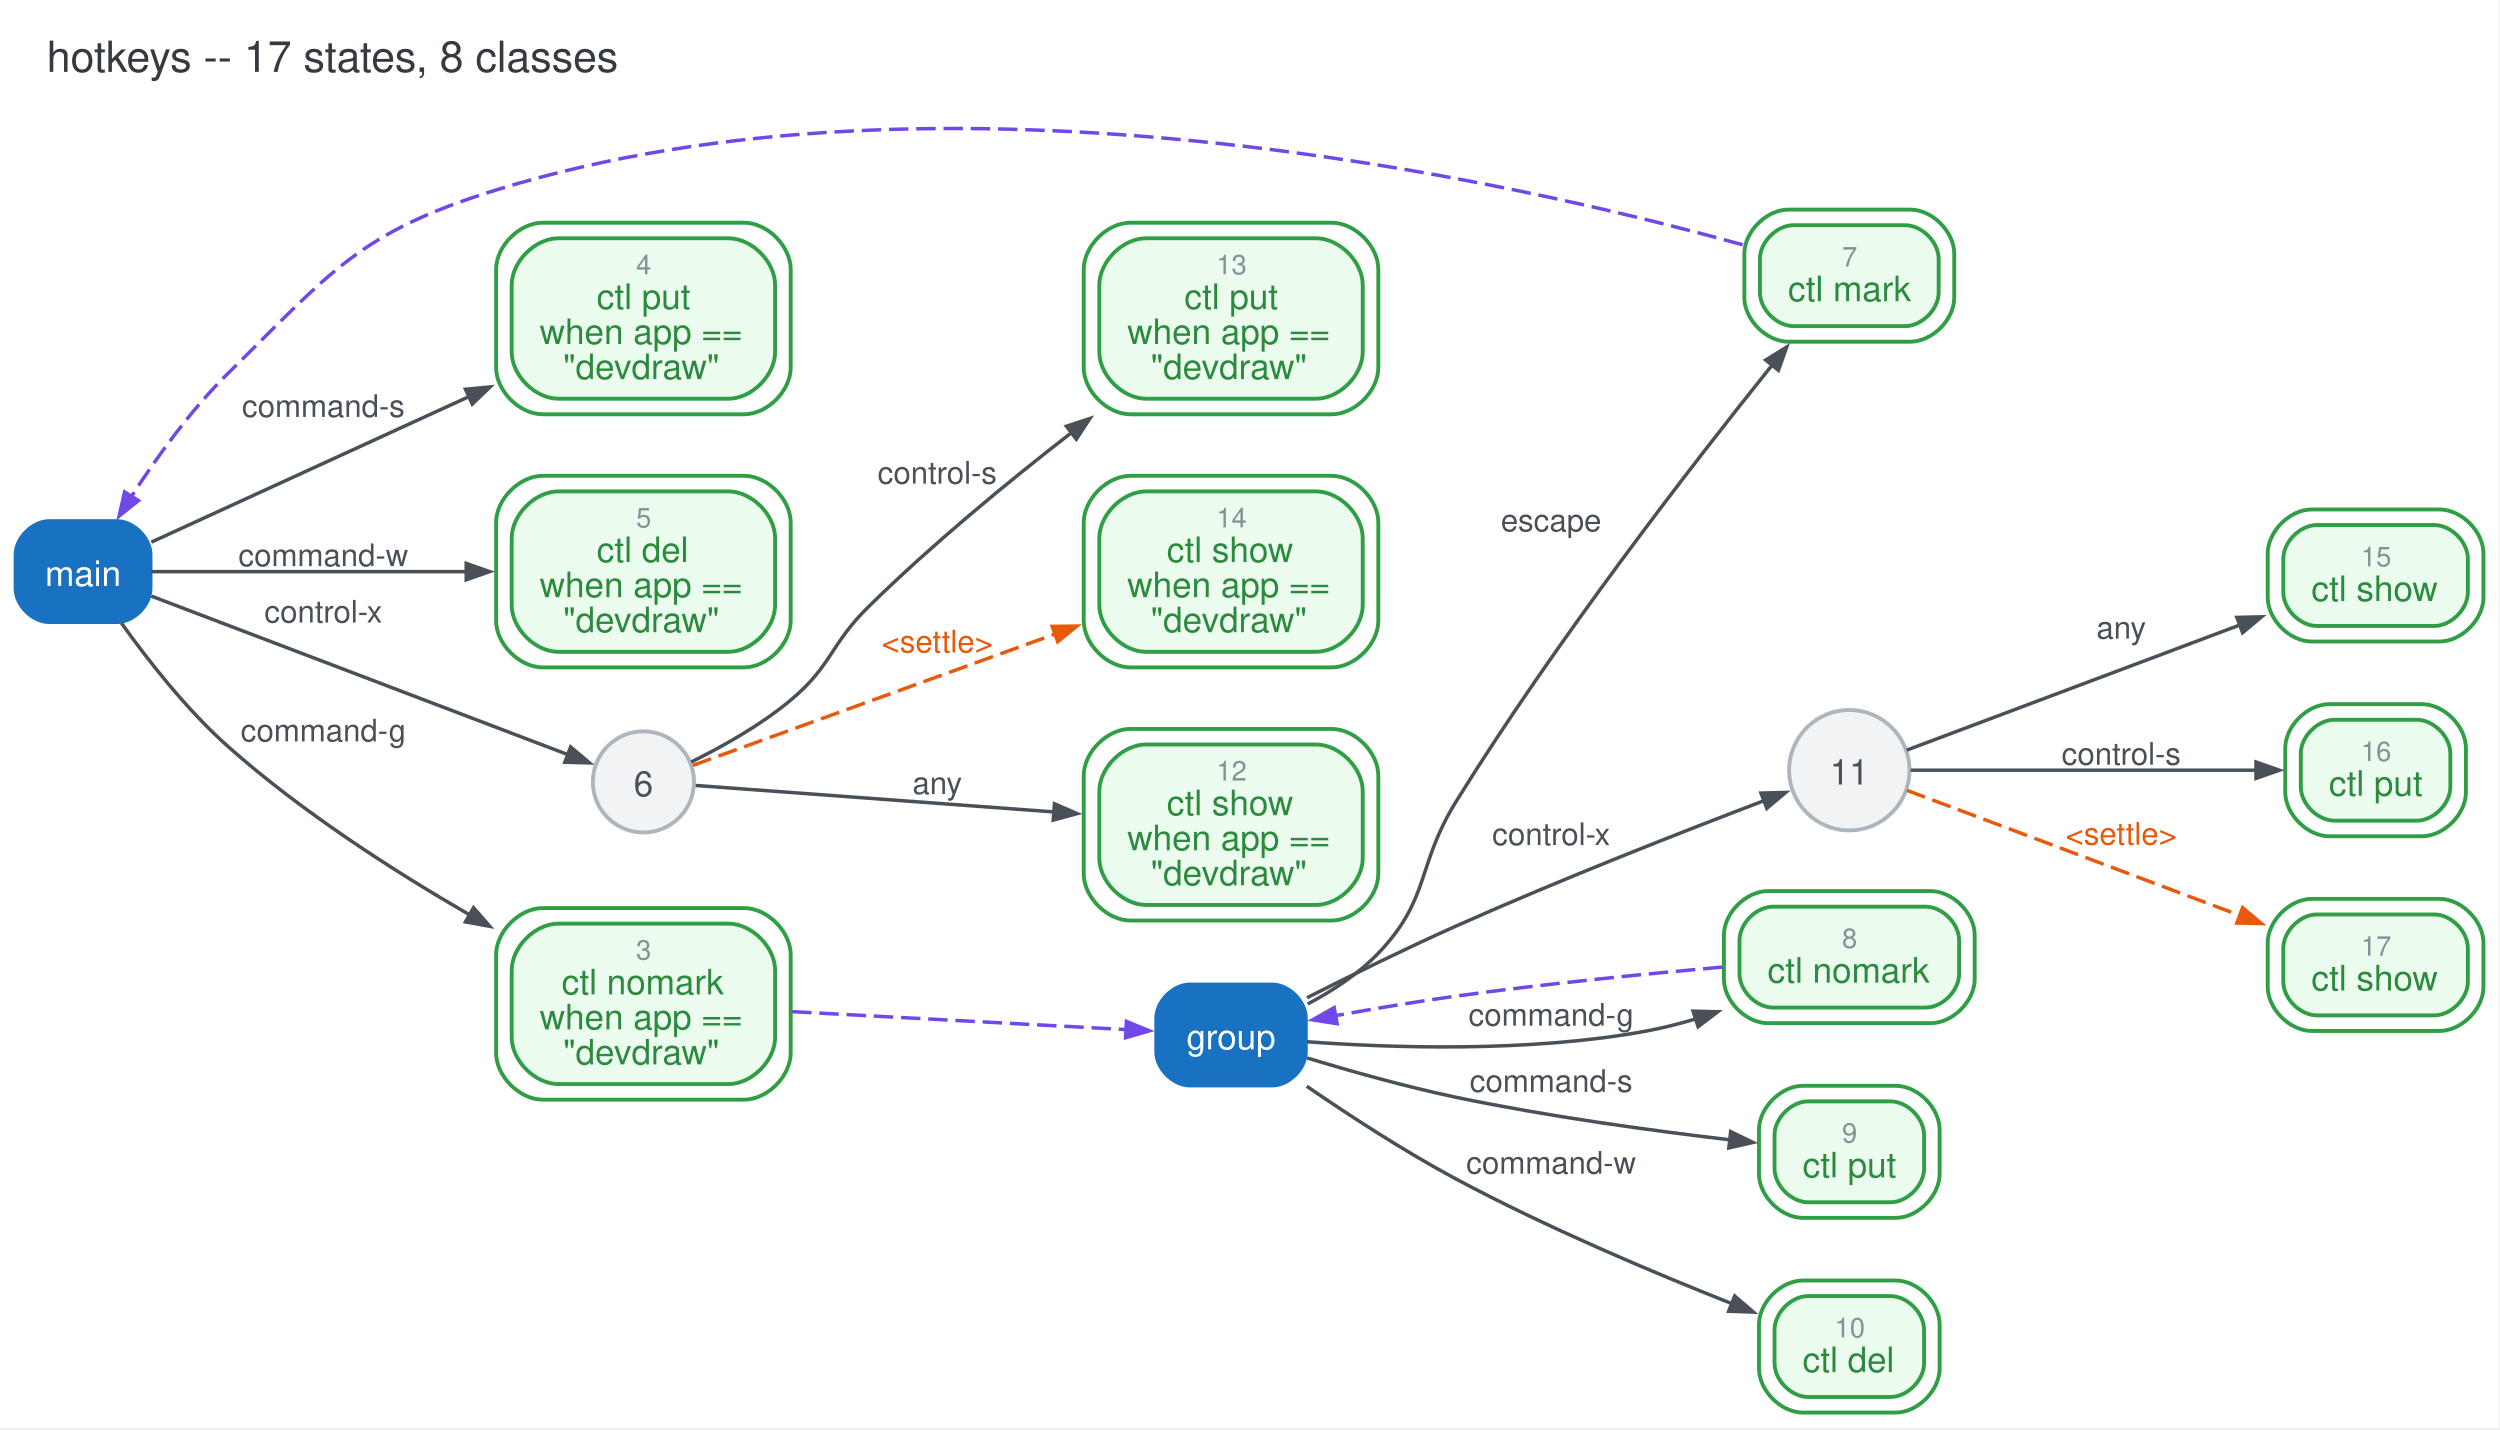
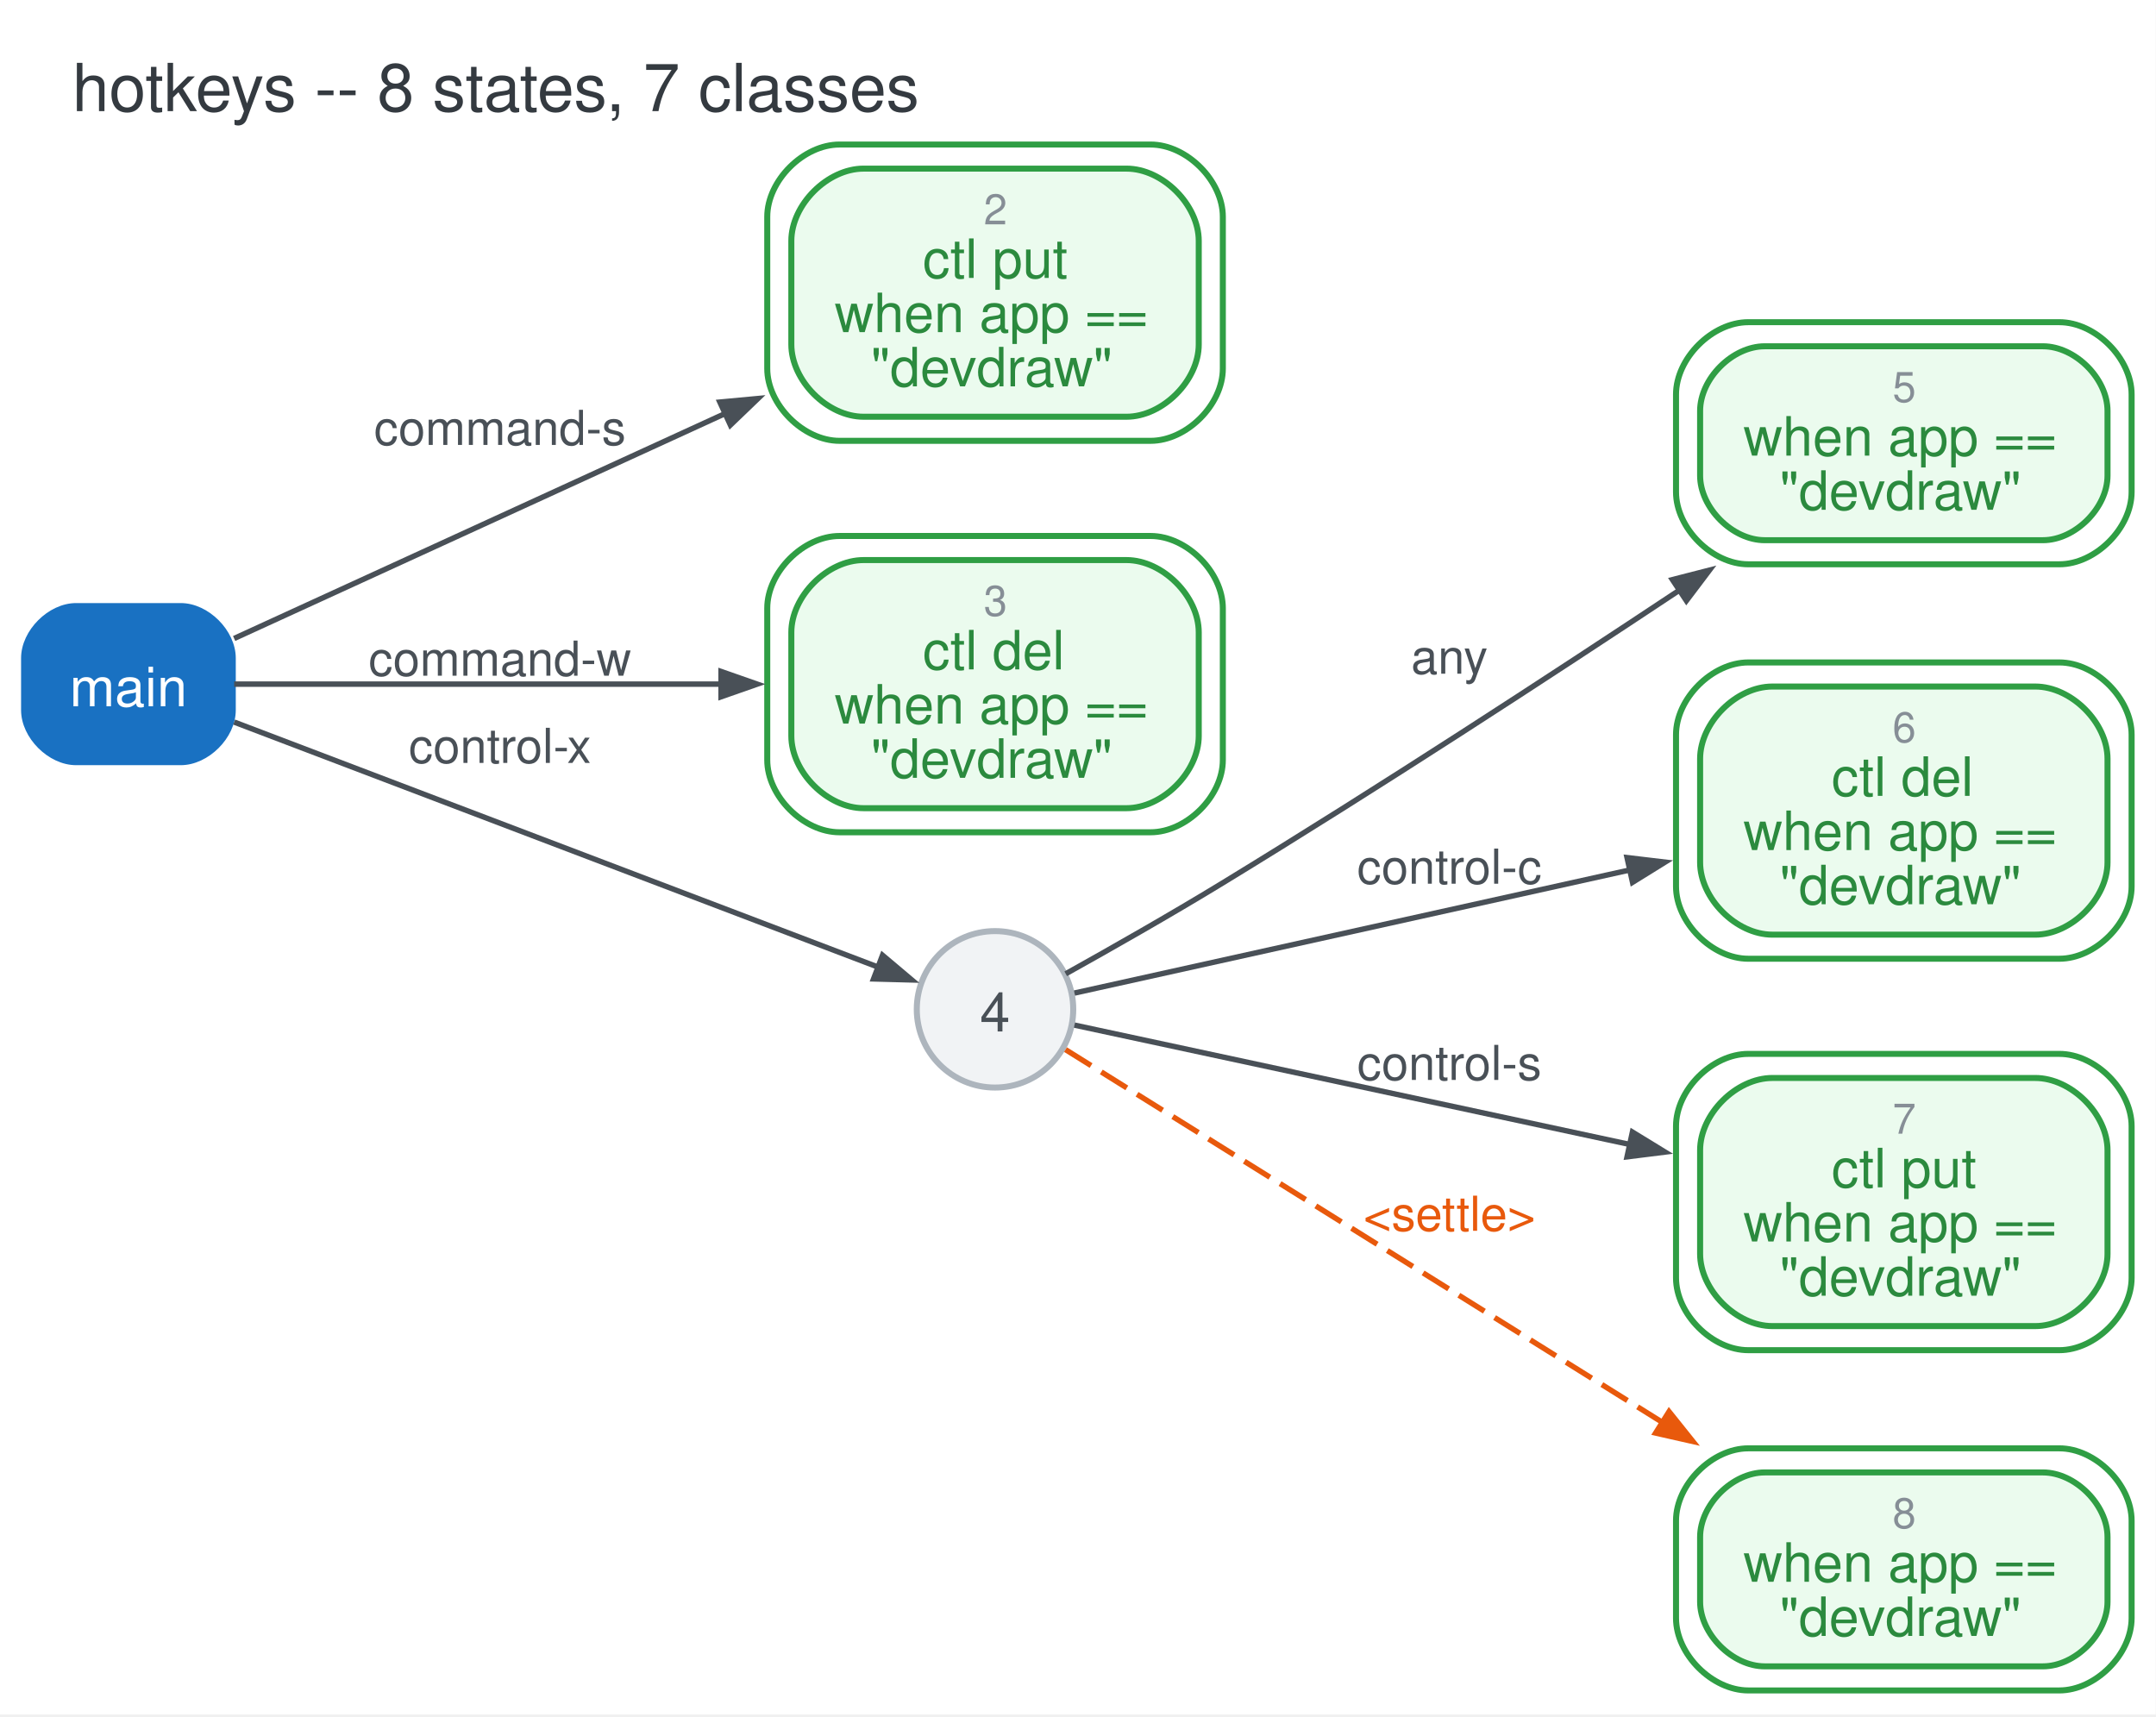
- <svg xmlns="http://www.w3.org/2000/svg" width="642pt" height="367pt" viewBox="0.00 0.00 642.00 367.00">
-   <g id="graph0" class="graph" transform="scale(1 1) rotate(0) translate(4 362.75)">
-     <polygon fill="white" stroke="none" points="-4,4 -4,-362.75 637.75,-362.75 637.75,4 -4,4" />
-     <text xml:space="preserve" text-anchor="start" x="8" y="-344.3" font-family="Helvetica,sans-Serif" font-size="11.00" fill="#343a40">hotkeys -- 17 states, 8 classes</text>
+ <svg xmlns="http://www.w3.org/2000/svg" width="358pt" height="285pt" viewBox="0.00 0.00 358.00 285.00">
+   <g id="graph0" class="graph" transform="scale(1 1) rotate(0) translate(4 280.7)">
+     <polygon fill="white" stroke="none" points="-4,4 -4,-280.7 353.95,-280.7 353.95,4 -4,4" />
+     <text xml:space="preserve" text-anchor="start" x="8" y="-262.25" font-family="Helvetica,sans-Serif" font-size="11.00" fill="#343a40">hotkeys -- 8 states, 7 classes</text>
    <g id="node1" class="node start">
-       <path fill="#1971c2" stroke="#1971c2" d="M26.01,-228.92C26.01,-228.92 8.64,-228.92 8.64,-228.92 4.32,-228.92 0,-224.6 0,-220.28 0,-220.28 0,-211.64 0,-211.64 0,-207.32 4.32,-203 8.64,-203 8.64,-203 26.01,-203 26.01,-203 30.33,-203 34.65,-207.32 34.65,-211.64 34.65,-211.64 34.65,-220.28 34.65,-220.28 34.65,-224.6 30.33,-228.92 26.01,-228.92" />
-       <text xml:space="preserve" text-anchor="middle" x="17.33" y="-212.28" font-family="Helvetica,sans-Serif" font-size="9.00" fill="white">main</text>
+       <path fill="#1971c2" stroke="#1971c2" d="M26.01,-180.06C26.01,-180.06 8.64,-180.06 8.64,-180.06 4.32,-180.06 0,-175.74 0,-171.42 0,-171.42 0,-162.78 0,-162.78 0,-158.46 4.32,-154.14 8.64,-154.14 8.64,-154.14 26.01,-154.14 26.01,-154.14 30.33,-154.14 34.65,-158.46 34.65,-162.78 34.65,-162.78 34.65,-171.42 34.65,-171.42 34.65,-175.74 30.33,-180.06 26.01,-180.06" />
+       <text xml:space="preserve" text-anchor="middle" x="17.32" y="-163.42" font-family="Helvetica,sans-Serif" font-size="9.00" fill="white">main</text>
+     </g>
+     <g id="node2" class="node">
+       <path fill="#ebfbee" stroke="#2f9e44" d="M183.05,-252.7C183.05,-252.7 139.4,-252.7 139.4,-252.7 133.4,-252.7 127.4,-246.7 127.4,-240.7 127.4,-240.7 127.4,-223.5 127.4,-223.5 127.4,-217.5 133.4,-211.5 139.4,-211.5 139.4,-211.5 183.05,-211.5 183.05,-211.5 189.05,-211.5 195.05,-217.5 195.05,-223.5 195.05,-223.5 195.05,-240.7 195.05,-240.7 195.05,-246.7 189.05,-252.7 183.05,-252.7" />
+       <path fill="none" stroke="#2f9e44" d="M187.05,-256.7C187.05,-256.7 135.4,-256.7 135.4,-256.7 129.4,-256.7 123.4,-250.7 123.4,-244.7 123.4,-244.7 123.4,-219.5 123.4,-219.5 123.4,-213.5 129.4,-207.5 135.4,-207.5 135.4,-207.5 187.05,-207.5 187.05,-207.5 193.05,-207.5 199.05,-213.5 199.05,-219.5 199.05,-219.5 199.05,-244.7 199.05,-244.7 199.05,-250.7 193.05,-256.7 187.05,-256.7" />
+       <text xml:space="preserve" text-anchor="start" x="159.35" y="-243.45" font-family="Helvetica,sans-Serif" font-size="7.00" fill="#868e96">2</text>
+       <text xml:space="preserve" text-anchor="start" x="149.22" y="-234.55" font-family="Helvetica,sans-Serif" font-size="9.00" fill="#2b8a3e">ctl put</text>
+       <text xml:space="preserve" text-anchor="start" x="134.6" y="-225.55" font-family="Helvetica,sans-Serif" font-size="9.00" fill="#2b8a3e">when app ==</text>
+       <text xml:space="preserve" text-anchor="start" x="140.6" y="-216.55" font-family="Helvetica,sans-Serif" font-size="9.00" fill="#2b8a3e">"devdraw"</text>
+     </g>
+     <g id="edge1" class="edge">
+       <path fill="none" stroke="#495057" stroke-width="0.9" d="M34.88,-174.68C54.78,-183.8 88.94,-199.45 116.58,-212.11" />
+       <polygon fill="#495057" stroke="#495057" stroke-width="0.9" points="115.53,-213.93 121.86,-214.52 117.28,-210.12 115.53,-213.93" />
+       <text xml:space="preserve" text-anchor="middle" x="79.02" y="-206.82" font-family="Helvetica,sans-Serif" font-size="8.00" fill="#495057"> command-s </text>
    </g>
    <g id="node3" class="node">
-       <path fill="#ebfbee" stroke="#2f9e44" d="M183.05,-125.56C183.05,-125.56 139.4,-125.56 139.4,-125.56 133.4,-125.56 127.4,-119.56 127.4,-113.56 127.4,-113.56 127.4,-96.36 127.4,-96.36 127.4,-90.36 133.4,-84.36 139.4,-84.36 139.4,-84.36 183.05,-84.36 183.05,-84.36 189.05,-84.36 195.05,-90.36 195.05,-96.36 195.05,-96.36 195.05,-113.56 195.05,-113.56 195.05,-119.56 189.05,-125.56 183.05,-125.56" />
-       <path fill="none" stroke="#2f9e44" d="M187.05,-129.56C187.05,-129.56 135.4,-129.56 135.4,-129.56 129.4,-129.56 123.4,-123.56 123.4,-117.56 123.4,-117.56 123.4,-92.36 123.4,-92.36 123.4,-86.36 129.4,-80.36 135.4,-80.36 135.4,-80.36 187.05,-80.36 187.05,-80.36 193.05,-80.36 199.05,-86.36 199.05,-92.36 199.05,-92.36 199.05,-117.56 199.05,-117.56 199.05,-123.56 193.05,-129.56 187.05,-129.56" />
-       <text xml:space="preserve" text-anchor="start" x="159.35" y="-116.31" font-family="Helvetica,sans-Serif" font-size="7.00" fill="#868e96">3</text>
-       <text xml:space="preserve" text-anchor="start" x="140.23" y="-107.41" font-family="Helvetica,sans-Serif" font-size="9.00" fill="#2b8a3e">ctl nomark</text>
-       <text xml:space="preserve" text-anchor="start" x="134.6" y="-98.41" font-family="Helvetica,sans-Serif" font-size="9.00" fill="#2b8a3e">when app ==</text>
-       <text xml:space="preserve" text-anchor="start" x="140.6" y="-89.41" font-family="Helvetica,sans-Serif" font-size="9.00" fill="#2b8a3e">"devdraw"</text>
+       <path fill="#ebfbee" stroke="#2f9e44" d="M183.05,-187.7C183.05,-187.7 139.4,-187.7 139.4,-187.7 133.4,-187.7 127.4,-181.7 127.4,-175.7 127.4,-175.7 127.4,-158.5 127.4,-158.5 127.4,-152.5 133.4,-146.5 139.4,-146.5 139.4,-146.5 183.05,-146.5 183.05,-146.5 189.05,-146.5 195.05,-152.5 195.05,-158.5 195.05,-158.5 195.05,-175.7 195.05,-175.7 195.05,-181.7 189.05,-187.7 183.05,-187.7" />
+       <path fill="none" stroke="#2f9e44" d="M187.05,-191.7C187.05,-191.7 135.4,-191.7 135.4,-191.7 129.4,-191.7 123.4,-185.7 123.4,-179.7 123.4,-179.7 123.4,-154.5 123.4,-154.5 123.4,-148.5 129.4,-142.5 135.4,-142.5 135.4,-142.5 187.05,-142.5 187.05,-142.5 193.05,-142.5 199.05,-148.5 199.05,-154.5 199.05,-154.5 199.05,-179.7 199.05,-179.7 199.05,-185.7 193.05,-191.7 187.05,-191.7" />
+       <text xml:space="preserve" text-anchor="start" x="159.35" y="-178.45" font-family="Helvetica,sans-Serif" font-size="7.00" fill="#868e96">3</text>
+       <text xml:space="preserve" text-anchor="start" x="149.22" y="-169.55" font-family="Helvetica,sans-Serif" font-size="9.00" fill="#2b8a3e">ctl del</text>
+       <text xml:space="preserve" text-anchor="start" x="134.6" y="-160.55" font-family="Helvetica,sans-Serif" font-size="9.00" fill="#2b8a3e">when app ==</text>
+       <text xml:space="preserve" text-anchor="start" x="140.6" y="-151.55" font-family="Helvetica,sans-Serif" font-size="9.00" fill="#2b8a3e">"devdraw"</text>
    </g>
-     <g id="edge1" class="edge">
-       <path fill="none" stroke="#495057" stroke-width="0.9" d="M27.17,-202.76C33.97,-193.23 43.98,-180.42 54.65,-170.96 73.33,-154.4 96.65,-139.35 116.61,-127.81" />
-       <polygon fill="#495057" stroke="#495057" stroke-width="0.9" points="117.61,-129.66 121.78,-124.87 115.53,-126.01 117.61,-129.66" />
-       <text xml:space="preserve" text-anchor="middle" x="79.03" y="-172.36" font-family="Helvetica,sans-Serif" font-size="8.00" fill="#495057"> command-g </text>
+     <g id="edge2" class="edge">
+       <path fill="none" stroke="#495057" stroke-width="0.9" d="M34.88,-167.1C54.61,-167.1 88.37,-167.1 115.88,-167.1" />
+       <polygon fill="#495057" stroke="#495057" stroke-width="0.9" points="115.73,-169.2 121.73,-167.1 115.73,-165 115.73,-169.2" />
+       <text xml:space="preserve" text-anchor="middle" x="79.02" y="-168.5" font-family="Helvetica,sans-Serif" font-size="8.00" fill="#495057"> command-w </text>
    </g>
    <g id="node4" class="node">
-       <path fill="#ebfbee" stroke="#2f9e44" d="M183.05,-301.56C183.05,-301.56 139.4,-301.56 139.4,-301.56 133.4,-301.56 127.4,-295.56 127.4,-289.56 127.4,-289.56 127.4,-272.36 127.4,-272.36 127.4,-266.36 133.4,-260.36 139.4,-260.36 139.4,-260.36 183.05,-260.36 183.05,-260.36 189.05,-260.36 195.05,-266.36 195.05,-272.36 195.05,-272.36 195.05,-289.56 195.05,-289.56 195.05,-295.56 189.05,-301.56 183.05,-301.56" />
-       <path fill="none" stroke="#2f9e44" d="M187.05,-305.56C187.05,-305.56 135.4,-305.56 135.4,-305.56 129.4,-305.56 123.4,-299.56 123.4,-293.56 123.4,-293.56 123.4,-268.36 123.4,-268.36 123.4,-262.36 129.4,-256.36 135.4,-256.36 135.4,-256.36 187.05,-256.36 187.05,-256.36 193.05,-256.36 199.05,-262.36 199.05,-268.36 199.05,-268.36 199.05,-293.56 199.05,-293.56 199.05,-299.56 193.05,-305.56 187.05,-305.56" />
-       <text xml:space="preserve" text-anchor="start" x="159.35" y="-292.31" font-family="Helvetica,sans-Serif" font-size="7.00" fill="#868e96">4</text>
-       <text xml:space="preserve" text-anchor="start" x="149.23" y="-283.41" font-family="Helvetica,sans-Serif" font-size="9.00" fill="#2b8a3e">ctl put</text>
-       <text xml:space="preserve" text-anchor="start" x="134.6" y="-274.41" font-family="Helvetica,sans-Serif" font-size="9.00" fill="#2b8a3e">when app ==</text>
-       <text xml:space="preserve" text-anchor="start" x="140.6" y="-265.41" font-family="Helvetica,sans-Serif" font-size="9.00" fill="#2b8a3e">"devdraw"</text>
+       <ellipse fill="#f1f3f5" stroke="#adb5bd" cx="161.22" cy="-113.1" rx="12.99" ry="12.99" />
+       <text xml:space="preserve" text-anchor="middle" x="161.22" y="-109.42" font-family="Helvetica,sans-Serif" font-size="9.00" fill="#495057">4</text>
    </g>
-     <g id="edge2" class="edge">
-       <path fill="none" stroke="#495057" stroke-width="0.9" d="M34.88,-223.54C54.78,-232.66 88.94,-248.31 116.58,-260.97" />
-       <polygon fill="#495057" stroke="#495057" stroke-width="0.9" points="115.53,-262.79 121.86,-263.38 117.28,-258.98 115.53,-262.79" />
-       <text xml:space="preserve" text-anchor="middle" x="79.03" y="-255.68" font-family="Helvetica,sans-Serif" font-size="8.00" fill="#495057"> command-s </text>
+     <g id="edge3" class="edge">
+       <path fill="none" stroke="#495057" stroke-width="0.9" d="M34.88,-160.8C61.59,-150.64 114.01,-130.69 141.84,-120.1" />
+       <polygon fill="#495057" stroke="#495057" stroke-width="0.9" points="142.54,-122.08 147.4,-117.98 141.05,-118.15 142.54,-122.08" />
+       <text xml:space="preserve" text-anchor="middle" x="79.02" y="-154.02" font-family="Helvetica,sans-Serif" font-size="8.00" fill="#495057"> control-x </text>
    </g>
    <g id="node5" class="node">
-       <path fill="#ebfbee" stroke="#2f9e44" d="M183.05,-236.56C183.05,-236.56 139.4,-236.56 139.4,-236.56 133.4,-236.56 127.4,-230.56 127.4,-224.56 127.4,-224.56 127.4,-207.36 127.4,-207.36 127.4,-201.36 133.4,-195.36 139.4,-195.36 139.4,-195.36 183.05,-195.36 183.05,-195.36 189.05,-195.36 195.05,-201.36 195.05,-207.36 195.05,-207.36 195.05,-224.56 195.05,-224.56 195.05,-230.56 189.05,-236.56 183.05,-236.56" />
-       <path fill="none" stroke="#2f9e44" d="M187.05,-240.56C187.05,-240.56 135.4,-240.56 135.4,-240.56 129.4,-240.56 123.4,-234.56 123.4,-228.56 123.4,-228.56 123.4,-203.36 123.4,-203.36 123.4,-197.36 129.4,-191.36 135.4,-191.36 135.4,-191.36 187.05,-191.36 187.05,-191.36 193.05,-191.36 199.05,-197.36 199.05,-203.36 199.05,-203.36 199.05,-228.56 199.05,-228.56 199.05,-234.56 193.05,-240.56 187.05,-240.56" />
-       <text xml:space="preserve" text-anchor="start" x="159.35" y="-227.31" font-family="Helvetica,sans-Serif" font-size="7.00" fill="#868e96">5</text>
-       <text xml:space="preserve" text-anchor="start" x="149.23" y="-218.41" font-family="Helvetica,sans-Serif" font-size="9.00" fill="#2b8a3e">ctl del</text>
-       <text xml:space="preserve" text-anchor="start" x="134.6" y="-209.41" font-family="Helvetica,sans-Serif" font-size="9.00" fill="#2b8a3e">when app ==</text>
-       <text xml:space="preserve" text-anchor="start" x="140.6" y="-200.41" font-family="Helvetica,sans-Serif" font-size="9.00" fill="#2b8a3e">"devdraw"</text>
+       <path fill="#ebfbee" stroke="#2f9e44" d="M335.22,-223.2C335.22,-223.2 289.03,-223.2 289.03,-223.2 283.67,-223.2 278.3,-217.83 278.3,-212.47 278.3,-212.47 278.3,-201.73 278.3,-201.73 278.3,-196.37 283.67,-191 289.03,-191 289.03,-191 335.22,-191 335.22,-191 340.58,-191 345.95,-196.37 345.95,-201.73 345.95,-201.73 345.95,-212.47 345.95,-212.47 345.95,-217.83 340.58,-223.2 335.22,-223.2" />
+       <path fill="none" stroke="#2f9e44" d="M337.95,-227.2C337.95,-227.2 286.3,-227.2 286.3,-227.2 280.3,-227.2 274.3,-221.2 274.3,-215.2 274.3,-215.2 274.3,-199 274.3,-199 274.3,-193 280.3,-187 286.3,-187 286.3,-187 337.95,-187 337.95,-187 343.95,-187 349.95,-193 349.95,-199 349.95,-199 349.95,-215.2 349.95,-215.2 349.95,-221.2 343.95,-227.2 337.95,-227.2" />
+       <text xml:space="preserve" text-anchor="start" x="310.25" y="-213.95" font-family="Helvetica,sans-Serif" font-size="7.00" fill="#868e96">5</text>
+       <text xml:space="preserve" text-anchor="start" x="285.5" y="-205.05" font-family="Helvetica,sans-Serif" font-size="9.00" fill="#2b8a3e">when app ==</text>
+       <text xml:space="preserve" text-anchor="start" x="291.5" y="-196.05" font-family="Helvetica,sans-Serif" font-size="9.00" fill="#2b8a3e">"devdraw"</text>
    </g>
-     <g id="edge3" class="edge">
-       <path fill="none" stroke="#495057" stroke-width="0.9" d="M34.88,-215.96C54.61,-215.96 88.37,-215.96 115.88,-215.96" />
-       <polygon fill="#495057" stroke="#495057" stroke-width="0.9" points="115.73,-218.06 121.73,-215.96 115.73,-213.86 115.73,-218.06" />
-       <text xml:space="preserve" text-anchor="middle" x="79.03" y="-217.36" font-family="Helvetica,sans-Serif" font-size="8.00" fill="#495057"> command-w </text>
+     <g id="edge4" class="edge">
+       <path fill="none" stroke="#495057" stroke-width="0.9" d="M172.96,-119C180.36,-123.12 190.38,-128.81 199.05,-134.1 224.78,-149.8 253.23,-168.34 275.03,-182.81" />
+       <polygon fill="#495057" stroke="#495057" stroke-width="0.9" points="273.7,-184.45 279.86,-186.03 276.02,-180.95 273.7,-184.45" />
+       <text xml:space="preserve" text-anchor="middle" x="236.67" y="-168.83" font-family="Helvetica,sans-Serif" font-size="8.00" fill="#495057"> any </text>
    </g>
    <g id="node6" class="node">
-       <ellipse fill="#f1f3f5" stroke="#adb5bd" cx="161.23" cy="-161.96" rx="12.99" ry="12.99" />
-       <text xml:space="preserve" text-anchor="middle" x="161.23" y="-158.28" font-family="Helvetica,sans-Serif" font-size="9.00" fill="#495057">6</text>
+       <path fill="#ebfbee" stroke="#2f9e44" d="M333.95,-166.7C333.95,-166.7 290.3,-166.7 290.3,-166.7 284.3,-166.7 278.3,-160.7 278.3,-154.7 278.3,-154.7 278.3,-137.5 278.3,-137.5 278.3,-131.5 284.3,-125.5 290.3,-125.5 290.3,-125.5 333.95,-125.5 333.95,-125.5 339.95,-125.5 345.95,-131.5 345.95,-137.5 345.95,-137.5 345.95,-154.7 345.95,-154.7 345.95,-160.7 339.95,-166.7 333.95,-166.7" />
+       <path fill="none" stroke="#2f9e44" d="M337.95,-170.7C337.95,-170.7 286.3,-170.7 286.3,-170.7 280.3,-170.7 274.3,-164.7 274.3,-158.7 274.3,-158.7 274.3,-133.5 274.3,-133.5 274.3,-127.5 280.3,-121.5 286.3,-121.5 286.3,-121.5 337.95,-121.5 337.95,-121.5 343.95,-121.5 349.95,-127.5 349.95,-133.5 349.95,-133.5 349.95,-158.7 349.95,-158.7 349.95,-164.7 343.95,-170.7 337.95,-170.7" />
+       <text xml:space="preserve" text-anchor="start" x="310.25" y="-157.45" font-family="Helvetica,sans-Serif" font-size="7.00" fill="#868e96">6</text>
+       <text xml:space="preserve" text-anchor="start" x="300.12" y="-148.55" font-family="Helvetica,sans-Serif" font-size="9.00" fill="#2b8a3e">ctl del</text>
+       <text xml:space="preserve" text-anchor="start" x="285.5" y="-139.55" font-family="Helvetica,sans-Serif" font-size="9.00" fill="#2b8a3e">when app ==</text>
+       <text xml:space="preserve" text-anchor="start" x="291.5" y="-130.55" font-family="Helvetica,sans-Serif" font-size="9.00" fill="#2b8a3e">"devdraw"</text>
    </g>
-     <g id="edge4" class="edge">
-       <path fill="none" stroke="#495057" stroke-width="0.9" d="M34.88,-209.66C61.59,-199.5 114.01,-179.55 141.84,-168.96" />
-       <polygon fill="#495057" stroke="#495057" stroke-width="0.9" points="142.54,-170.94 147.4,-166.84 141.05,-167.01 142.54,-170.94" />
-       <text xml:space="preserve" text-anchor="middle" x="79.03" y="-202.88" font-family="Helvetica,sans-Serif" font-size="8.00" fill="#495057"> control-x </text>
-     </g>
-     <g id="node2" class="node start">
-       <path fill="#1971c2" stroke="#1971c2" d="M322.69,-109.92C322.69,-109.92 301.57,-109.92 301.57,-109.92 297.25,-109.92 292.93,-105.6 292.93,-101.28 292.93,-101.28 292.93,-92.64 292.93,-92.64 292.93,-88.32 297.25,-84 301.57,-84 301.57,-84 322.69,-84 322.69,-84 327.01,-84 331.33,-88.32 331.33,-92.64 331.33,-92.64 331.33,-101.28 331.33,-101.28 331.33,-105.6 327.01,-109.92 322.69,-109.92" />
-       <text xml:space="preserve" text-anchor="middle" x="312.13" y="-93.29" font-family="Helvetica,sans-Serif" font-size="9.00" fill="white">group</text>
+     <g id="edge5" class="edge">
+       <path fill="none" stroke="#495057" stroke-width="0.9" d="M174.41,-115.8C194.36,-120.22 234.97,-129.22 266.76,-136.27" />
+       <polygon fill="#495057" stroke="#495057" stroke-width="0.9" points="266.17,-138.29 272.48,-137.54 267.08,-134.19 266.17,-138.29" />
+       <text xml:space="preserve" text-anchor="middle" x="236.67" y="-133.96" font-family="Helvetica,sans-Serif" font-size="8.00" fill="#495057"> control-c </text>
    </g>
    <g id="node7" class="node">
-       <path fill="#ebfbee" stroke="#2f9e44" d="M485.21,-304.92C485.21,-304.92 456.59,-304.92 456.59,-304.92 452.27,-304.92 447.95,-300.6 447.95,-296.28 447.95,-296.28 447.95,-287.64 447.95,-287.64 447.95,-283.32 452.27,-279 456.59,-279 456.59,-279 485.21,-279 485.21,-279 489.53,-279 493.85,-283.32 493.85,-287.64 493.85,-287.64 493.85,-296.28 493.85,-296.28 493.85,-300.6 489.53,-304.92 485.21,-304.92" />
-       <path fill="none" stroke="#2f9e44" d="M486.54,-308.92C486.54,-308.92 455.26,-308.92 455.26,-308.92 449.6,-308.92 443.95,-303.27 443.95,-297.61 443.95,-297.61 443.95,-286.31 443.95,-286.31 443.95,-280.65 449.6,-275 455.26,-275 455.26,-275 486.54,-275 486.54,-275 492.2,-275 497.85,-280.65 497.85,-286.31 497.85,-286.31 497.85,-297.61 497.85,-297.61 497.85,-303.27 492.2,-308.92 486.54,-308.92" />
-       <text xml:space="preserve" text-anchor="start" x="469.03" y="-294.31" font-family="Helvetica,sans-Serif" font-size="7.00" fill="#868e96">7</text>
-       <text xml:space="preserve" text-anchor="start" x="455.15" y="-285.41" font-family="Helvetica,sans-Serif" font-size="9.00" fill="#2b8a3e">ctl mark</text>
+       <path fill="#ebfbee" stroke="#2f9e44" d="M333.95,-101.7C333.95,-101.7 290.3,-101.7 290.3,-101.7 284.3,-101.7 278.3,-95.7 278.3,-89.7 278.3,-89.7 278.3,-72.5 278.3,-72.5 278.3,-66.5 284.3,-60.5 290.3,-60.5 290.3,-60.5 333.95,-60.5 333.95,-60.5 339.95,-60.5 345.95,-66.5 345.95,-72.5 345.95,-72.5 345.95,-89.7 345.95,-89.7 345.95,-95.7 339.95,-101.7 333.95,-101.7" />
+       <path fill="none" stroke="#2f9e44" d="M337.95,-105.7C337.95,-105.7 286.3,-105.7 286.3,-105.7 280.3,-105.7 274.3,-99.7 274.3,-93.7 274.3,-93.7 274.3,-68.5 274.3,-68.5 274.3,-62.5 280.3,-56.5 286.3,-56.5 286.3,-56.5 337.95,-56.5 337.95,-56.5 343.95,-56.5 349.95,-62.5 349.95,-68.5 349.95,-68.5 349.95,-93.7 349.95,-93.7 349.95,-99.7 343.95,-105.7 337.95,-105.7" />
+       <text xml:space="preserve" text-anchor="start" x="310.25" y="-92.45" font-family="Helvetica,sans-Serif" font-size="7.00" fill="#868e96">7</text>
+       <text xml:space="preserve" text-anchor="start" x="300.12" y="-83.55" font-family="Helvetica,sans-Serif" font-size="9.00" fill="#2b8a3e">ctl put</text>
+       <text xml:space="preserve" text-anchor="start" x="285.5" y="-74.55" font-family="Helvetica,sans-Serif" font-size="9.00" fill="#2b8a3e">when app ==</text>
+       <text xml:space="preserve" text-anchor="start" x="291.5" y="-65.55" font-family="Helvetica,sans-Serif" font-size="9.00" fill="#2b8a3e">"devdraw"</text>
    </g>
-     <g id="edge5" class="edge">
-       <path fill="none" stroke="#495057" stroke-width="0.9" d="M331.82,-104.93C338.13,-108.27 344.86,-112.64 349.95,-117.96 363.41,-132.04 359.68,-140.41 369.95,-156.96 395.55,-198.19 430.1,-242.86 451.15,-269.08" />
-       <polygon fill="#495057" stroke="#495057" stroke-width="0.9" points="449.43,-270.29 454.83,-273.64 452.7,-267.65 449.43,-270.29" />
-       <text xml:space="preserve" text-anchor="middle" x="394.33" y="-226.31" font-family="Helvetica,sans-Serif" font-size="8.00" fill="#495057"> escape </text>
+     <g id="edge6" class="edge">
+       <path fill="none" stroke="#495057" stroke-width="0.9" d="M174.41,-110.48C194.36,-106.19 234.97,-97.47 266.76,-90.63" />
+       <polygon fill="#495057" stroke="#495057" stroke-width="0.9" points="267.06,-92.72 272.48,-89.4 266.17,-88.61 267.06,-92.72" />
+       <text xml:space="preserve" text-anchor="middle" x="236.67" y="-101.37" font-family="Helvetica,sans-Serif" font-size="8.00" fill="#495057"> control-s </text>
    </g>
    <g id="node8" class="node">
-       <path fill="#ebfbee" stroke="#2f9e44" d="M490.46,-129.92C490.46,-129.92 451.34,-129.92 451.34,-129.92 447.02,-129.92 442.7,-125.6 442.7,-121.28 442.7,-121.28 442.7,-112.64 442.7,-112.64 442.7,-108.32 447.02,-104 451.34,-104 451.34,-104 490.46,-104 490.46,-104 494.78,-104 499.1,-108.32 499.1,-112.64 499.1,-112.64 499.1,-121.28 499.1,-121.28 499.1,-125.6 494.78,-129.92 490.46,-129.92" />
-       <path fill="none" stroke="#2f9e44" d="M491.79,-133.92C491.79,-133.92 450.01,-133.92 450.01,-133.92 444.35,-133.92 438.7,-128.27 438.7,-122.61 438.7,-122.61 438.7,-111.31 438.7,-111.31 438.7,-105.65 444.35,-100 450.01,-100 450.01,-100 491.79,-100 491.79,-100 497.45,-100 503.1,-105.65 503.1,-111.31 503.1,-111.31 503.1,-122.61 503.1,-122.61 503.1,-128.27 497.45,-133.92 491.79,-133.92" />
-       <text xml:space="preserve" text-anchor="start" x="469.03" y="-119.31" font-family="Helvetica,sans-Serif" font-size="7.00" fill="#868e96">8</text>
-       <text xml:space="preserve" text-anchor="start" x="449.9" y="-110.41" font-family="Helvetica,sans-Serif" font-size="9.00" fill="#2b8a3e">ctl nomark</text>
+       <path fill="#ebfbee" stroke="#2f9e44" d="M335.22,-36.2C335.22,-36.2 289.03,-36.2 289.03,-36.2 283.67,-36.2 278.3,-30.83 278.3,-25.47 278.3,-25.47 278.3,-14.73 278.3,-14.73 278.3,-9.37 283.67,-4 289.03,-4 289.03,-4 335.22,-4 335.22,-4 340.58,-4 345.95,-9.37 345.95,-14.73 345.95,-14.73 345.95,-25.47 345.95,-25.47 345.95,-30.83 340.58,-36.2 335.22,-36.2" />
+       <path fill="none" stroke="#2f9e44" d="M337.95,-40.2C337.95,-40.2 286.3,-40.2 286.3,-40.2 280.3,-40.2 274.3,-34.2 274.3,-28.2 274.3,-28.2 274.3,-12 274.3,-12 274.3,-6 280.3,0 286.3,0 286.3,0 337.95,0 337.95,0 343.95,0 349.95,-6 349.95,-12 349.95,-12 349.95,-28.2 349.95,-28.2 349.95,-34.2 343.95,-40.2 337.95,-40.2" />
+       <text xml:space="preserve" text-anchor="start" x="310.25" y="-26.95" font-family="Helvetica,sans-Serif" font-size="7.00" fill="#868e96">8</text>
+       <text xml:space="preserve" text-anchor="start" x="285.5" y="-18.05" font-family="Helvetica,sans-Serif" font-size="9.00" fill="#2b8a3e">when app ==</text>
+       <text xml:space="preserve" text-anchor="start" x="291.5" y="-9.05" font-family="Helvetica,sans-Serif" font-size="9.00" fill="#2b8a3e">"devdraw"</text>
    </g>
-     <g id="edge6" class="edge">
-       <path fill="none" stroke="#495057" stroke-width="0.9" d="M331.62,-95.23C352.84,-93.67 388.6,-92.41 418.7,-97.96 422.98,-98.75 427.38,-99.87 431.71,-101.17" />
-       <polygon fill="#495057" stroke="#495057" stroke-width="0.9" points="430.78,-103.08 437.13,-102.93 432.07,-99.08 430.78,-103.08" />
-       <text xml:space="preserve" text-anchor="middle" x="394.33" y="-99.36" font-family="Helvetica,sans-Serif" font-size="8.00" fill="#495057"> command-g </text>
-     </g>
-     <g id="node9" class="node">
-       <path fill="#ebfbee" stroke="#2f9e44" d="M481.46,-79.92C481.46,-79.92 460.34,-79.92 460.34,-79.92 456.02,-79.92 451.7,-75.6 451.7,-71.28 451.7,-71.28 451.7,-62.64 451.7,-62.64 451.7,-58.32 456.02,-54 460.34,-54 460.34,-54 481.46,-54 481.46,-54 485.78,-54 490.1,-58.32 490.1,-62.64 490.1,-62.64 490.1,-71.28 490.1,-71.28 490.1,-75.6 485.78,-79.92 481.46,-79.92" />
-       <path fill="none" stroke="#2f9e44" d="M482.79,-83.92C482.79,-83.92 459.01,-83.92 459.01,-83.92 453.35,-83.92 447.7,-78.27 447.7,-72.61 447.7,-72.61 447.7,-61.31 447.7,-61.31 447.7,-55.65 453.35,-50 459.01,-50 459.01,-50 482.79,-50 482.79,-50 488.45,-50 494.1,-55.65 494.1,-61.31 494.1,-61.31 494.1,-72.61 494.1,-72.61 494.1,-78.27 488.45,-83.92 482.79,-83.92" />
-       <text xml:space="preserve" text-anchor="start" x="469.03" y="-69.31" font-family="Helvetica,sans-Serif" font-size="7.00" fill="#868e96">9</text>
-       <text xml:space="preserve" text-anchor="start" x="458.9" y="-60.41" font-family="Helvetica,sans-Serif" font-size="9.00" fill="#2b8a3e">ctl put</text>
-     </g>
-     <g id="edge7" class="edge">
-       <path fill="none" stroke="#495057" stroke-width="0.9" d="M331.65,-91.06C342.68,-87.72 357.01,-83.67 369.95,-80.96 393.37,-76.05 420.24,-72.39 440.22,-70.05" />
-       <polygon fill="#495057" stroke="#495057" stroke-width="0.9" points="440.44,-72.14 446.17,-69.37 439.97,-67.97 440.44,-72.14" />
-       <text xml:space="preserve" text-anchor="middle" x="394.33" y="-82.36" font-family="Helvetica,sans-Serif" font-size="8.00" fill="#495057"> command-s </text>
-     </g>
-     <g id="node10" class="node">
-       <path fill="#ebfbee" stroke="#2f9e44" d="M481.46,-29.92C481.46,-29.92 460.34,-29.92 460.34,-29.92 456.02,-29.92 451.7,-25.6 451.7,-21.28 451.7,-21.28 451.7,-12.64 451.7,-12.64 451.7,-8.32 456.02,-4 460.34,-4 460.34,-4 481.46,-4 481.46,-4 485.78,-4 490.1,-8.32 490.1,-12.64 490.1,-12.64 490.1,-21.28 490.1,-21.28 490.1,-25.6 485.78,-29.92 481.46,-29.92" />
-       <path fill="none" stroke="#2f9e44" d="M482.79,-33.92C482.79,-33.92 459.01,-33.92 459.01,-33.92 453.35,-33.92 447.7,-28.27 447.7,-22.61 447.7,-22.61 447.7,-11.31 447.7,-11.31 447.7,-5.65 453.35,0 459.01,0 459.01,0 482.79,0 482.79,0 488.45,0 494.1,-5.65 494.1,-11.31 494.1,-11.31 494.1,-22.61 494.1,-22.61 494.1,-28.27 488.45,-33.92 482.79,-33.92" />
-       <text xml:space="preserve" text-anchor="start" x="467.15" y="-19.31" font-family="Helvetica,sans-Serif" font-size="7.00" fill="#868e96">10</text>
-       <text xml:space="preserve" text-anchor="start" x="458.9" y="-10.41" font-family="Helvetica,sans-Serif" font-size="9.00" fill="#2b8a3e">ctl del</text>
-     </g>
-     <g id="edge8" class="edge">
-       <path fill="none" stroke="#495057" stroke-width="0.9" d="M331.57,-83.8C342.46,-76.32 356.67,-67.07 369.95,-59.96 393.04,-47.59 420.44,-36.01 440.7,-27.99" />
-       <polygon fill="#495057" stroke="#495057" stroke-width="0.9" points="441.47,-29.94 446.29,-25.8 439.93,-26.03 441.47,-29.94" />
-       <text xml:space="preserve" text-anchor="middle" x="394.33" y="-61.36" font-family="Helvetica,sans-Serif" font-size="8.00" fill="#495057"> command-w </text>
-     </g>
-     <g id="node11" class="node">
-       <ellipse fill="#f1f3f5" stroke="#adb5bd" cx="470.9" cy="-164.96" rx="15.46" ry="15.46" />
-       <text xml:space="preserve" text-anchor="middle" x="470.9" y="-161.28" font-family="Helvetica,sans-Serif" font-size="9.00" fill="#495057">11</text>
-     </g>
-     <g id="edge9" class="edge">
-       <path fill="none" stroke="#495057" stroke-width="0.9" d="M331.64,-106.53C342.66,-112.12 356.99,-119.18 369.95,-124.96 396.98,-137.01 428.81,-149.45 449.16,-157.2" />
-       <polygon fill="#495057" stroke="#495057" stroke-width="0.9" points="448.22,-159.09 454.58,-159.25 449.71,-155.16 448.22,-159.09" />
-       <text xml:space="preserve" text-anchor="middle" x="394.33" y="-145.74" font-family="Helvetica,sans-Serif" font-size="8.00" fill="#495057"> control-x </text>
-     </g>
-     <g id="edge10" class="edge goto">
-       <path fill="none" stroke="#7048e8" stroke-width="0.9" stroke-dasharray="5,2" d="M199.41,-102.96C226.15,-101.53 261.53,-99.62 285.24,-98.35" />
-       <polygon fill="#7048e8" stroke="#7048e8" stroke-width="0.9" points="285.27,-100.45 291.15,-98.03 285.04,-96.26 285.27,-100.45" />
-       <text xml:space="preserve" text-anchor="middle" x="236.68" y="-103.08" font-family="Helvetica,sans-Serif" font-size="8.00" fill="#7048e8">  </text>
-     </g>
-     <g id="node12" class="node">
-       <path fill="#ebfbee" stroke="#2f9e44" d="M333.95,-171.56C333.95,-171.56 290.3,-171.56 290.3,-171.56 284.3,-171.56 278.3,-165.56 278.3,-159.56 278.3,-159.56 278.3,-142.36 278.3,-142.36 278.3,-136.36 284.3,-130.36 290.3,-130.36 290.3,-130.36 333.95,-130.36 333.95,-130.36 339.95,-130.36 345.95,-136.36 345.95,-142.36 345.95,-142.36 345.95,-159.56 345.95,-159.56 345.95,-165.56 339.95,-171.56 333.95,-171.56" />
-       <path fill="none" stroke="#2f9e44" d="M337.95,-175.56C337.95,-175.56 286.3,-175.56 286.3,-175.56 280.3,-175.56 274.3,-169.56 274.3,-163.56 274.3,-163.56 274.3,-138.36 274.3,-138.36 274.3,-132.36 280.3,-126.36 286.3,-126.36 286.3,-126.36 337.95,-126.36 337.95,-126.36 343.95,-126.36 349.95,-132.36 349.95,-138.36 349.95,-138.36 349.95,-163.56 349.95,-163.56 349.95,-169.56 343.95,-175.56 337.95,-175.56" />
-       <text xml:space="preserve" text-anchor="start" x="308.38" y="-162.31" font-family="Helvetica,sans-Serif" font-size="7.00" fill="#868e96">12</text>
-       <text xml:space="preserve" text-anchor="start" x="295.63" y="-153.41" font-family="Helvetica,sans-Serif" font-size="9.00" fill="#2b8a3e">ctl show</text>
-       <text xml:space="preserve" text-anchor="start" x="285.5" y="-144.41" font-family="Helvetica,sans-Serif" font-size="9.00" fill="#2b8a3e">when app ==</text>
-       <text xml:space="preserve" text-anchor="start" x="291.5" y="-135.41" font-family="Helvetica,sans-Serif" font-size="9.00" fill="#2b8a3e">"devdraw"</text>
-     </g>
-     <g id="edge11" class="edge">
-       <path fill="none" stroke="#495057" stroke-width="0.9" d="M174.66,-161.04C194.74,-159.56 235.25,-156.57 266.94,-154.22" />
-       <polygon fill="#495057" stroke="#495057" stroke-width="0.9" points="266.78,-156.34 272.61,-153.81 266.47,-152.15 266.78,-156.34" />
-       <text xml:space="preserve" text-anchor="middle" x="236.68" y="-158.85" font-family="Helvetica,sans-Serif" font-size="8.00" fill="#495057"> any </text>
-     </g>
-     <g id="node13" class="node">
-       <path fill="#ebfbee" stroke="#2f9e44" d="M333.95,-301.56C333.95,-301.56 290.3,-301.56 290.3,-301.56 284.3,-301.56 278.3,-295.56 278.3,-289.56 278.3,-289.56 278.3,-272.36 278.3,-272.36 278.3,-266.36 284.3,-260.36 290.3,-260.36 290.3,-260.36 333.95,-260.36 333.95,-260.36 339.95,-260.36 345.95,-266.36 345.95,-272.36 345.95,-272.36 345.95,-289.56 345.95,-289.56 345.95,-295.56 339.95,-301.56 333.95,-301.56" />
-       <path fill="none" stroke="#2f9e44" d="M337.95,-305.56C337.95,-305.56 286.3,-305.56 286.3,-305.56 280.3,-305.56 274.3,-299.56 274.3,-293.56 274.3,-293.56 274.3,-268.36 274.3,-268.36 274.3,-262.36 280.3,-256.36 286.3,-256.36 286.3,-256.36 337.95,-256.36 337.95,-256.36 343.95,-256.36 349.95,-262.36 349.95,-268.36 349.95,-268.36 349.95,-293.56 349.95,-293.56 349.95,-299.56 343.95,-305.56 337.95,-305.56" />
-       <text xml:space="preserve" text-anchor="start" x="308.38" y="-292.31" font-family="Helvetica,sans-Serif" font-size="7.00" fill="#868e96">13</text>
-       <text xml:space="preserve" text-anchor="start" x="300.13" y="-283.41" font-family="Helvetica,sans-Serif" font-size="9.00" fill="#2b8a3e">ctl put</text>
-       <text xml:space="preserve" text-anchor="start" x="285.5" y="-274.41" font-family="Helvetica,sans-Serif" font-size="9.00" fill="#2b8a3e">when app ==</text>
-       <text xml:space="preserve" text-anchor="start" x="291.5" y="-265.41" font-family="Helvetica,sans-Serif" font-size="9.00" fill="#2b8a3e">"devdraw"</text>
-     </g>
-     <g id="edge12" class="edge">
-       <path fill="none" stroke="#495057" stroke-width="0.9" d="M173.52,-167.08C181.17,-170.85 191.26,-176.44 199.05,-182.96 209.7,-191.87 209.15,-197.23 219.05,-206.96 235.22,-222.84 254.58,-238.8 271.37,-251.81" />
-       <polygon fill="#495057" stroke="#495057" stroke-width="0.9" points="269.85,-253.29 275.88,-255.28 272.4,-249.96 269.85,-253.29" />
-       <text xml:space="preserve" text-anchor="middle" x="236.68" y="-238.54" font-family="Helvetica,sans-Serif" font-size="8.00" fill="#495057"> control-s </text>
-     </g>
-     <g id="node14" class="node">
-       <path fill="#ebfbee" stroke="#2f9e44" d="M333.95,-236.56C333.95,-236.56 290.3,-236.56 290.3,-236.56 284.3,-236.56 278.3,-230.56 278.3,-224.56 278.3,-224.56 278.3,-207.36 278.3,-207.36 278.3,-201.36 284.3,-195.36 290.3,-195.36 290.3,-195.36 333.95,-195.36 333.95,-195.36 339.95,-195.36 345.95,-201.36 345.95,-207.36 345.95,-207.36 345.95,-224.56 345.95,-224.56 345.95,-230.56 339.95,-236.56 333.95,-236.56" />
-       <path fill="none" stroke="#2f9e44" d="M337.95,-240.56C337.95,-240.56 286.3,-240.56 286.3,-240.56 280.3,-240.56 274.3,-234.56 274.3,-228.56 274.3,-228.56 274.3,-203.36 274.3,-203.36 274.3,-197.36 280.3,-191.36 286.3,-191.36 286.3,-191.36 337.95,-191.36 337.95,-191.36 343.95,-191.36 349.95,-197.36 349.95,-203.36 349.95,-203.36 349.95,-228.56 349.95,-228.56 349.95,-234.56 343.95,-240.56 337.95,-240.56" />
-       <text xml:space="preserve" text-anchor="start" x="308.38" y="-227.31" font-family="Helvetica,sans-Serif" font-size="7.00" fill="#868e96">14</text>
-       <text xml:space="preserve" text-anchor="start" x="295.63" y="-218.41" font-family="Helvetica,sans-Serif" font-size="9.00" fill="#2b8a3e">ctl show</text>
-       <text xml:space="preserve" text-anchor="start" x="285.5" y="-209.41" font-family="Helvetica,sans-Serif" font-size="9.00" fill="#2b8a3e">when app ==</text>
-       <text xml:space="preserve" text-anchor="start" x="291.5" y="-200.41" font-family="Helvetica,sans-Serif" font-size="9.00" fill="#2b8a3e">"devdraw"</text>
-     </g>
-     <g id="edge13" class="edge event">
-       <path fill="none" stroke="#e8590c" stroke-width="0.9" stroke-dasharray="5,2" d="M173.91,-166.2C193.75,-173.39 235,-188.35 267.12,-200" />
-       <polygon fill="#e8590c" stroke="#e8590c" stroke-width="0.9" points="266.19,-201.9 272.55,-201.97 267.62,-197.95 266.19,-201.9" />
-       <text xml:space="preserve" text-anchor="middle" x="236.68" y="-195.2" font-family="Helvetica,sans-Serif" font-size="8.00" fill="#e8590c"> &lt;settle&gt; </text>
-     </g>
-     <g id="edge14" class="edge goto">
-       <path fill="none" stroke="#7048e8" stroke-width="0.9" stroke-dasharray="5,2" d="M443.5,-299.89C384.54,-316.28 238.29,-349.48 123.4,-313.96 88.04,-303.03 81.07,-292.88 54.65,-266.96 45.01,-257.5 36.17,-245.22 29.63,-235.07" />
-       <polygon fill="#7048e8" stroke="#7048e8" stroke-width="0.9" points="31.56,-234.2 26.59,-230.23 28,-236.43 31.56,-234.2" />
-       <text xml:space="preserve" text-anchor="middle" x="236.68" y="-331.15" font-family="Helvetica,sans-Serif" font-size="8.00" fill="#7048e8">  </text>
-     </g>
-     <g id="edge15" class="edge goto">
-       <path fill="none" stroke="#7048e8" stroke-width="0.9" stroke-dasharray="5,2" d="M438.32,-114.41C418.62,-112.66 392.75,-110.1 369.95,-106.96 359.75,-105.55 348.58,-103.66 338.86,-101.91" />
-       <polygon fill="#7048e8" stroke="#7048e8" stroke-width="0.9" points="339.37,-99.87 333.09,-100.85 338.61,-104 339.37,-99.87" />
-       <text xml:space="preserve" text-anchor="middle" x="394.33" y="-113.75" font-family="Helvetica,sans-Serif" font-size="8.00" fill="#7048e8">  </text>
-     </g>
-     <g id="node15" class="node">
-       <path fill="#ebfbee" stroke="#2f9e44" d="M621.11,-227.92C621.11,-227.92 590.99,-227.92 590.99,-227.92 586.67,-227.92 582.35,-223.6 582.35,-219.28 582.35,-219.28 582.35,-210.64 582.35,-210.64 582.35,-206.32 586.67,-202 590.99,-202 590.99,-202 621.11,-202 621.11,-202 625.43,-202 629.75,-206.32 629.75,-210.64 629.75,-210.64 629.75,-219.28 629.75,-219.28 629.75,-223.6 625.43,-227.92 621.11,-227.92" />
-       <path fill="none" stroke="#2f9e44" d="M622.44,-231.92C622.44,-231.92 589.66,-231.92 589.66,-231.92 584,-231.92 578.35,-226.27 578.35,-220.61 578.35,-220.61 578.35,-209.31 578.35,-209.31 578.35,-203.65 584,-198 589.66,-198 589.66,-198 622.44,-198 622.44,-198 628.1,-198 633.75,-203.65 633.75,-209.31 633.75,-209.31 633.75,-220.61 633.75,-220.61 633.75,-226.27 628.1,-231.92 622.44,-231.92" />
-       <text xml:space="preserve" text-anchor="start" x="602.3" y="-217.31" font-family="Helvetica,sans-Serif" font-size="7.00" fill="#868e96">15</text>
-       <text xml:space="preserve" text-anchor="start" x="589.55" y="-208.41" font-family="Helvetica,sans-Serif" font-size="9.00" fill="#2b8a3e">ctl show</text>
-     </g>
-     <g id="edge16" class="edge">
-       <path fill="none" stroke="#495057" stroke-width="0.9" d="M485.65,-170.12C505.68,-177.64 543.51,-191.85 571.24,-202.27" />
-       <polygon fill="#495057" stroke="#495057" stroke-width="0.9" points="570.43,-204.2 576.78,-204.35 571.9,-200.27 570.43,-204.2" />
-       <text xml:space="preserve" text-anchor="middle" x="540.73" y="-198.76" font-family="Helvetica,sans-Serif" font-size="8.00" fill="#495057"> any </text>
-     </g>
-     <g id="node16" class="node">
-       <path fill="#ebfbee" stroke="#2f9e44" d="M616.61,-177.92C616.61,-177.92 595.49,-177.92 595.49,-177.92 591.17,-177.92 586.85,-173.6 586.85,-169.28 586.85,-169.28 586.85,-160.64 586.85,-160.64 586.85,-156.32 591.17,-152 595.49,-152 595.49,-152 616.61,-152 616.61,-152 620.93,-152 625.25,-156.32 625.25,-160.64 625.25,-160.64 625.25,-169.28 625.25,-169.28 625.25,-173.6 620.93,-177.92 616.61,-177.92" />
-       <path fill="none" stroke="#2f9e44" d="M617.94,-181.92C617.94,-181.92 594.16,-181.92 594.16,-181.92 588.5,-181.92 582.85,-176.27 582.85,-170.61 582.85,-170.61 582.85,-159.31 582.85,-159.31 582.85,-153.65 588.5,-148 594.16,-148 594.16,-148 617.94,-148 617.94,-148 623.6,-148 629.25,-153.65 629.25,-159.31 629.25,-159.31 629.25,-170.61 629.25,-170.61 629.25,-176.27 623.6,-181.92 617.94,-181.92" />
-       <text xml:space="preserve" text-anchor="start" x="602.3" y="-167.31" font-family="Helvetica,sans-Serif" font-size="7.00" fill="#868e96">16</text>
-       <text xml:space="preserve" text-anchor="start" x="594.05" y="-158.41" font-family="Helvetica,sans-Serif" font-size="9.00" fill="#2b8a3e">ctl put</text>
-     </g>
-     <g id="edge17" class="edge">
-       <path fill="none" stroke="#495057" stroke-width="0.9" d="M486.66,-164.96C508.04,-164.96 548.08,-164.96 575.63,-164.96" />
-       <polygon fill="#495057" stroke="#495057" stroke-width="0.9" points="575.34,-167.06 581.34,-164.96 575.34,-162.86 575.34,-167.06" />
-       <text xml:space="preserve" text-anchor="middle" x="540.73" y="-166.36" font-family="Helvetica,sans-Serif" font-size="8.00" fill="#495057"> control-s </text>
-     </g>
-     <g id="node17" class="node">
-       <path fill="#ebfbee" stroke="#2f9e44" d="M621.11,-127.92C621.11,-127.92 590.99,-127.92 590.99,-127.92 586.67,-127.92 582.35,-123.6 582.35,-119.28 582.35,-119.28 582.35,-110.64 582.35,-110.64 582.35,-106.32 586.67,-102 590.99,-102 590.99,-102 621.11,-102 621.11,-102 625.43,-102 629.75,-106.32 629.75,-110.64 629.75,-110.64 629.75,-119.28 629.75,-119.28 629.75,-123.6 625.43,-127.92 621.11,-127.92" />
-       <path fill="none" stroke="#2f9e44" d="M622.44,-131.92C622.44,-131.92 589.66,-131.92 589.66,-131.92 584,-131.92 578.35,-126.27 578.35,-120.61 578.35,-120.61 578.35,-109.31 578.35,-109.31 578.35,-103.65 584,-98 589.66,-98 589.66,-98 622.44,-98 622.44,-98 628.1,-98 633.75,-103.65 633.75,-109.31 633.75,-109.31 633.75,-120.61 633.75,-120.61 633.75,-126.27 628.1,-131.92 622.44,-131.92" />
-       <text xml:space="preserve" text-anchor="start" x="602.3" y="-117.31" font-family="Helvetica,sans-Serif" font-size="7.00" fill="#868e96">17</text>
-       <text xml:space="preserve" text-anchor="start" x="589.55" y="-108.41" font-family="Helvetica,sans-Serif" font-size="9.00" fill="#2b8a3e">ctl show</text>
-     </g>
-     <g id="edge18" class="edge event">
-       <path fill="none" stroke="#e8590c" stroke-width="0.9" stroke-dasharray="5,2" d="M485.65,-159.8C505.68,-152.28 543.51,-138.07 571.24,-127.65" />
-       <polygon fill="#e8590c" stroke="#e8590c" stroke-width="0.9" points="571.9,-129.65 576.78,-125.57 570.43,-125.72 571.9,-129.65" />
-       <text xml:space="preserve" text-anchor="middle" x="540.73" y="-145.84" font-family="Helvetica,sans-Serif" font-size="8.00" fill="#e8590c"> &lt;settle&gt; </text>
+     <g id="edge7" class="edge event">
+       <path fill="none" stroke="#e8590c" stroke-width="0.9" stroke-dasharray="5,2" d="M172.93,-106.41C193.4,-93.63 238.98,-65.16 272.22,-44.4" />
+       <polygon fill="#e8590c" stroke="#e8590c" stroke-width="0.9" points="273.14,-46.3 277.11,-41.34 270.91,-42.74 273.14,-46.3" />
+       <text xml:space="preserve" text-anchor="middle" x="236.67" y="-76.33" font-family="Helvetica,sans-Serif" font-size="8.00" fill="#e8590c"> &lt;settle&gt; </text>
    </g>
  </g>
</svg>
